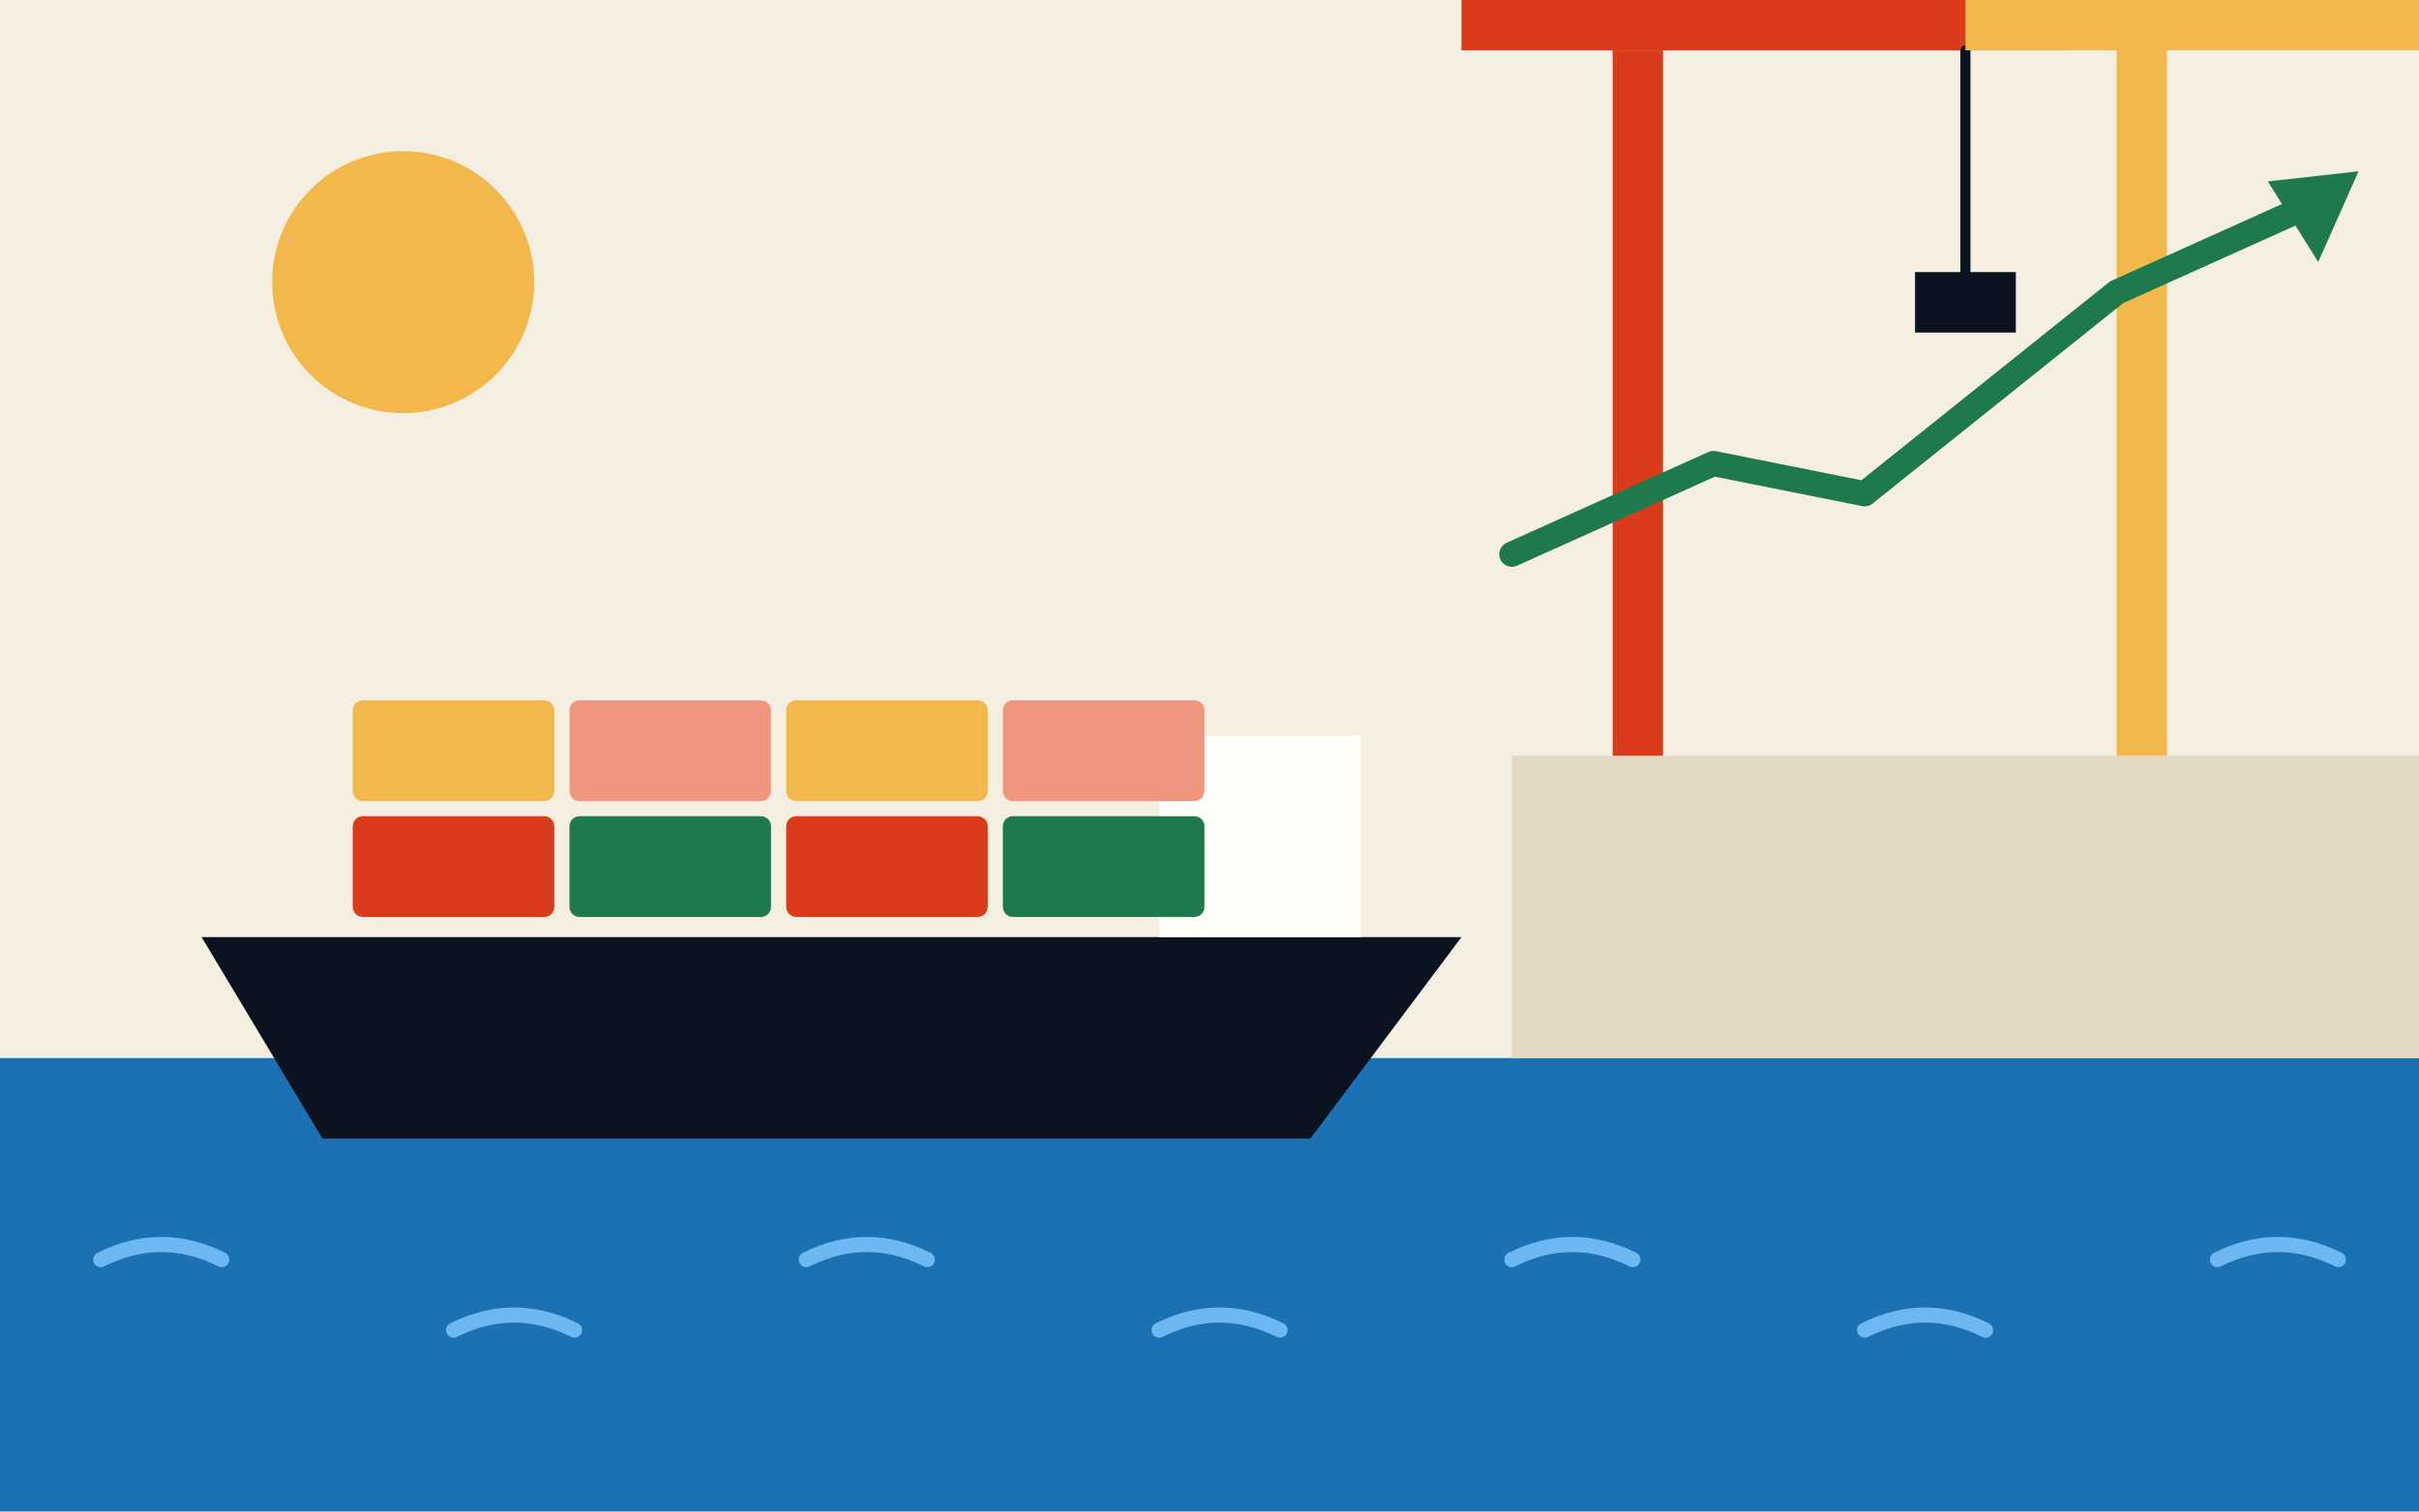
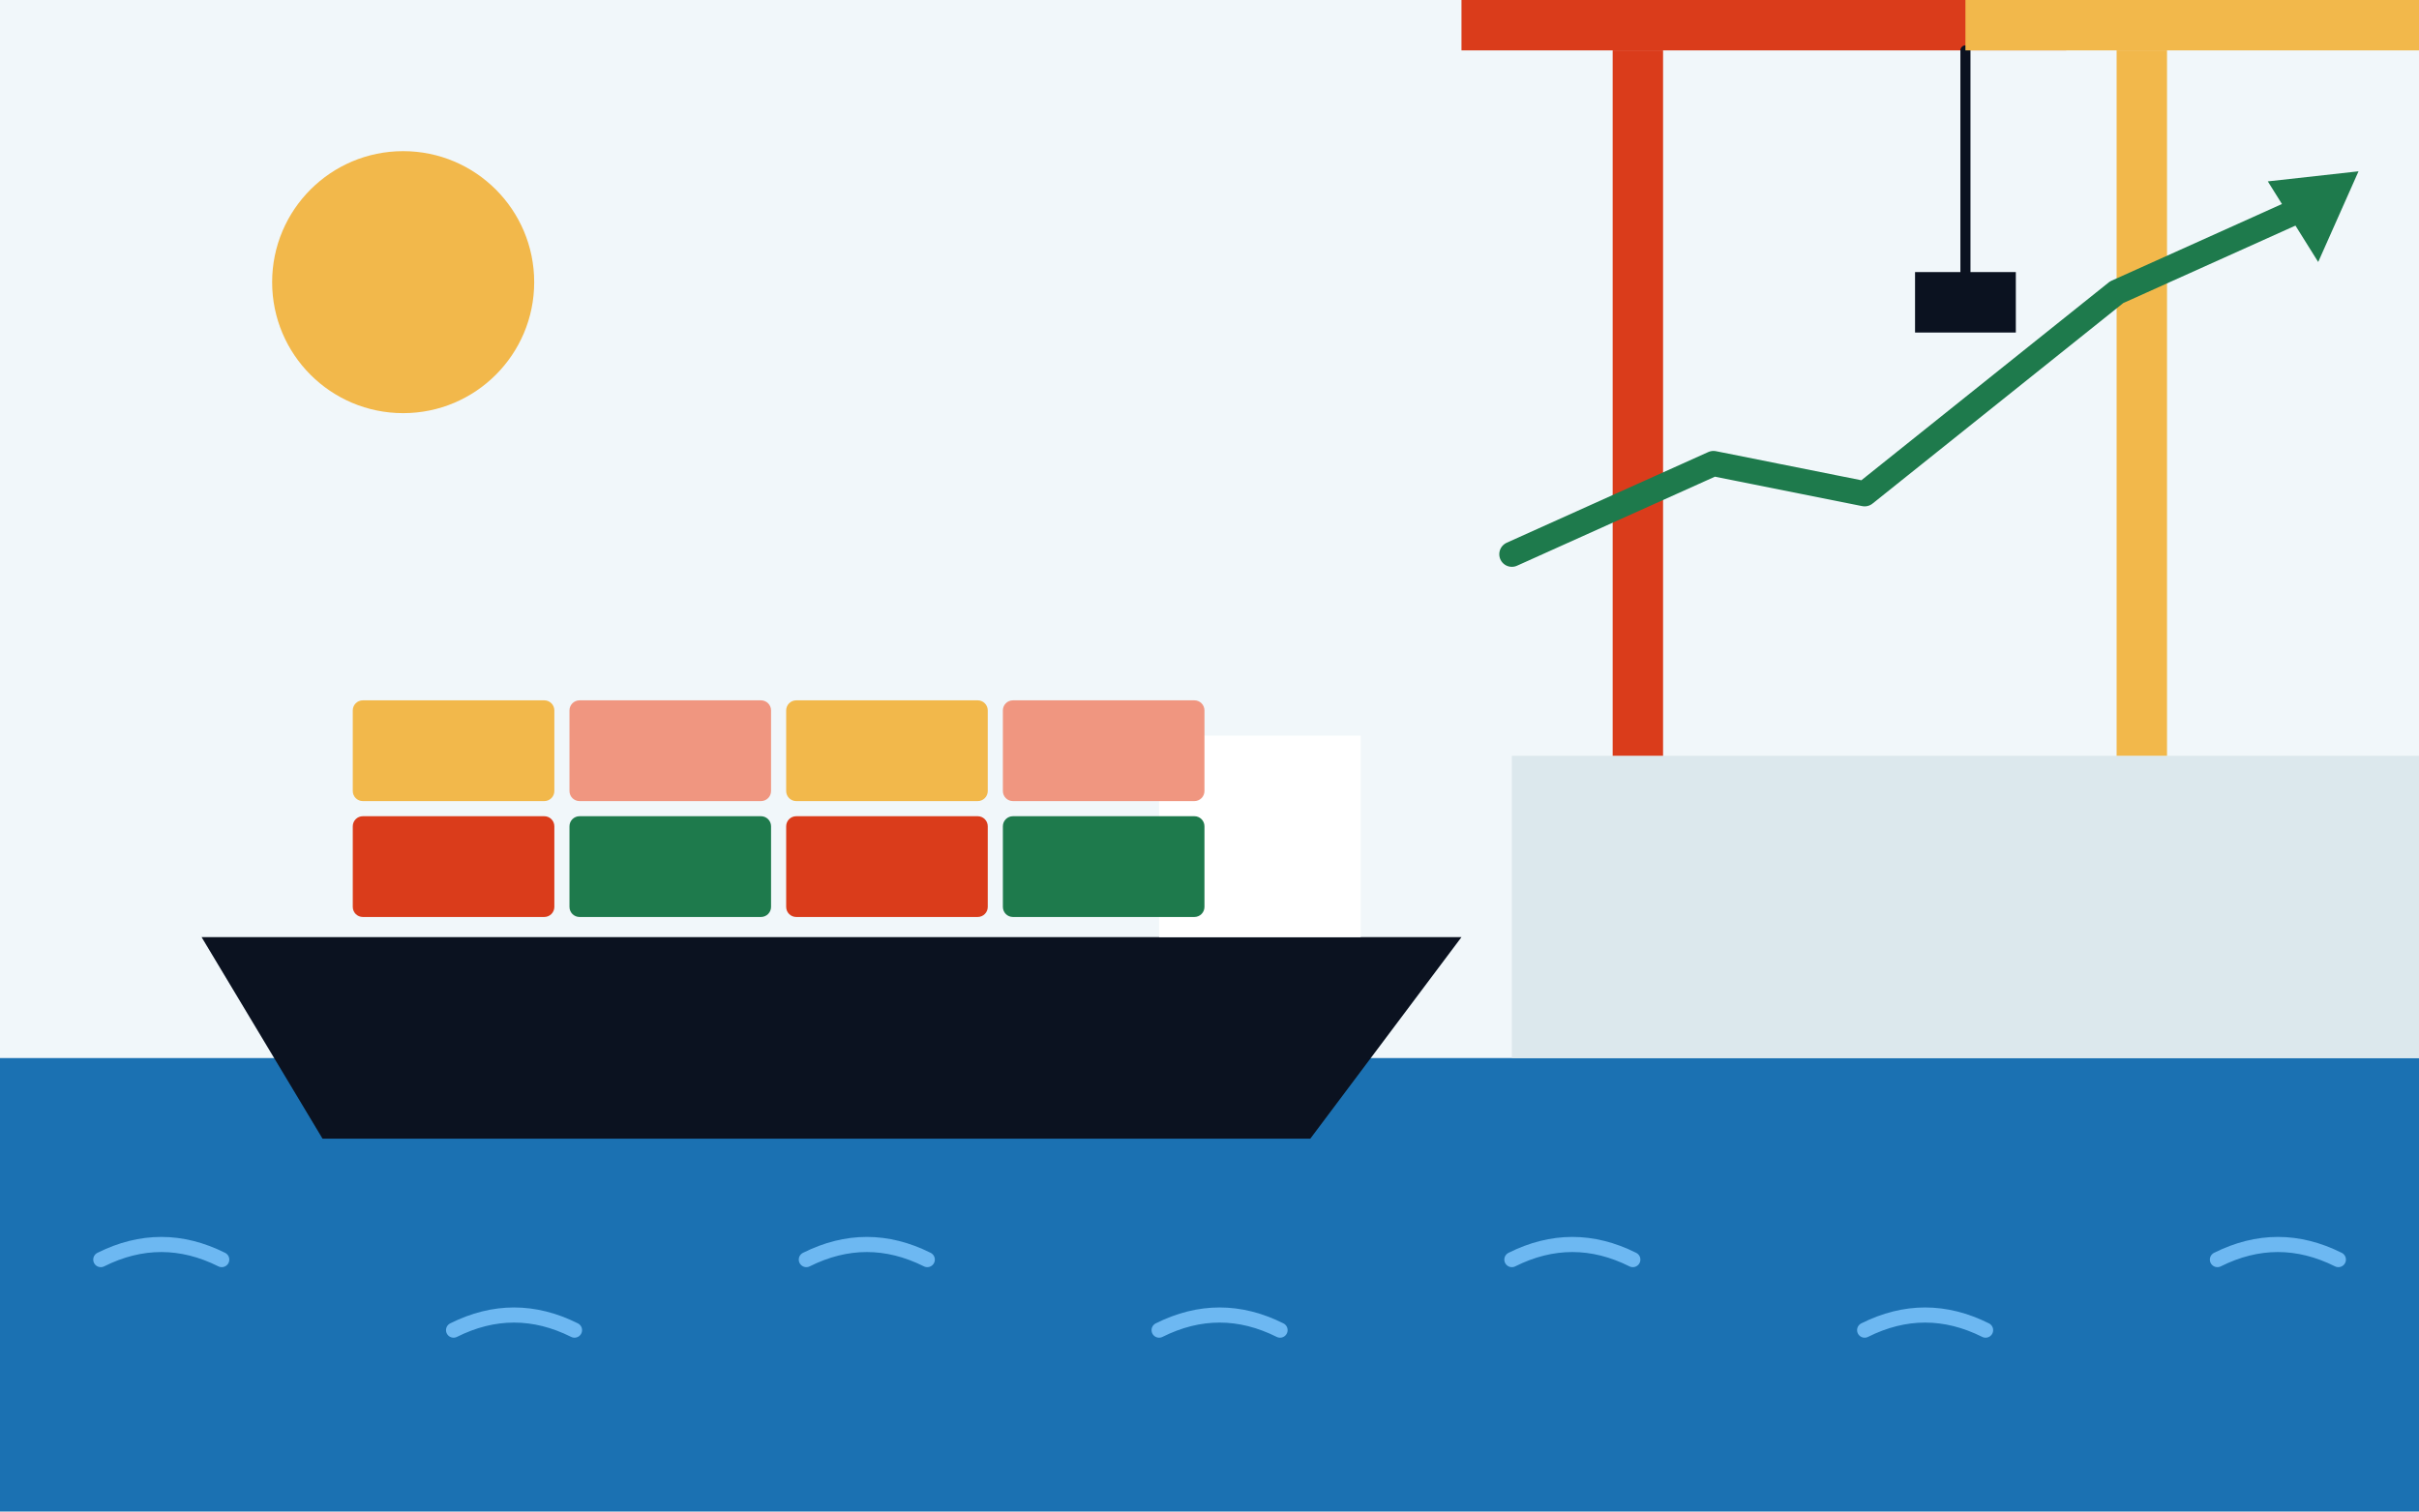
<svg xmlns="http://www.w3.org/2000/svg" viewBox="0 0 480 300" role="img" aria-label="Un port à conteneurs et une courbe qui monte">
-   <rect width="480" height="300" fill="#F5EFE2" />
+   <rect width="480" height="300" fill="#F1F7FA" />
  <circle cx="80" cy="56" r="26" fill="#F2B84B" />
  <rect x="0" y="210" width="480" height="90" rx="0" fill="#1B71B2" />
  <path d="M20,250 q12,-6 24,0" fill="none" stroke="#6DB8F2" stroke-width="3" stroke-linecap="round" stroke-linejoin="round" />
  <path d="M90,264 q12,-6 24,0" fill="none" stroke="#6DB8F2" stroke-width="3" stroke-linecap="round" stroke-linejoin="round" />
  <path d="M160,250 q12,-6 24,0" fill="none" stroke="#6DB8F2" stroke-width="3" stroke-linecap="round" stroke-linejoin="round" />
  <path d="M230,264 q12,-6 24,0" fill="none" stroke="#6DB8F2" stroke-width="3" stroke-linecap="round" stroke-linejoin="round" />
  <path d="M300,250 q12,-6 24,0" fill="none" stroke="#6DB8F2" stroke-width="3" stroke-linecap="round" stroke-linejoin="round" />
  <path d="M370,264 q12,-6 24,0" fill="none" stroke="#6DB8F2" stroke-width="3" stroke-linecap="round" stroke-linejoin="round" />
  <path d="M440,250 q12,-6 24,0" fill="none" stroke="#6DB8F2" stroke-width="3" stroke-linecap="round" stroke-linejoin="round" />
-   <rect x="300" y="150" width="180" height="60" rx="0" fill="#E2D8C4" />
+   <rect x="300" y="150" width="180" height="60" rx="0" fill="#DCE8ED" />
  <rect x="320" y="10" width="10" height="140" rx="0" fill="#DA3C1B" />
  <rect x="290" y="0" width="120" height="10" rx="0" fill="#DA3C1B" />
  <path d="M390,10 L390,54" fill="none" stroke="#0B1220" stroke-width="2" stroke-linecap="round" stroke-linejoin="round" />
  <rect x="380" y="54" width="20" height="12" rx="0" fill="#0B1220" />
  <rect x="420" y="10" width="10" height="140" rx="0" fill="#F2B84B" />
  <rect x="390" y="0" width="120" height="10" rx="0" fill="#F2B84B" />
  <path d="M490,10 L490,54" fill="none" stroke="#0B1220" stroke-width="2" stroke-linecap="round" stroke-linejoin="round" />
  <rect x="480" y="54" width="20" height="12" rx="0" fill="#0B1220" />
  <path d="M40,186 L290,186 L260,226 L64,226 Z" fill="#0B1220" />
-   <rect x="230" y="146" width="40" height="40" rx="0" fill="#FFFDF8" />
+   <rect x="230" y="146" width="40" height="40" rx="0" fill="#FFFFFF" />
  <rect x="70" y="162" width="40" height="20" rx="2" fill="#DA3C1B" />
  <rect x="113" y="162" width="40" height="20" rx="2" fill="#1E7A4C" />
  <rect x="156" y="162" width="40" height="20" rx="2" fill="#DA3C1B" />
  <rect x="199" y="162" width="40" height="20" rx="2" fill="#1E7A4C" />
  <rect x="70" y="139" width="40" height="20" rx="2" fill="#F2B84B" />
  <rect x="113" y="139" width="40" height="20" rx="2" fill="#F09680" />
  <rect x="156" y="139" width="40" height="20" rx="2" fill="#F2B84B" />
  <rect x="199" y="139" width="40" height="20" rx="2" fill="#F09680" />
  <path d="M300,110 L340,92 L370,98 L420,58 L460,40" fill="none" stroke="#1E7A4C" stroke-width="5" stroke-linecap="round" stroke-linejoin="round" />
  <polygon points="468,34 450,36 460,52" fill="#1E7A4C" />
</svg>
